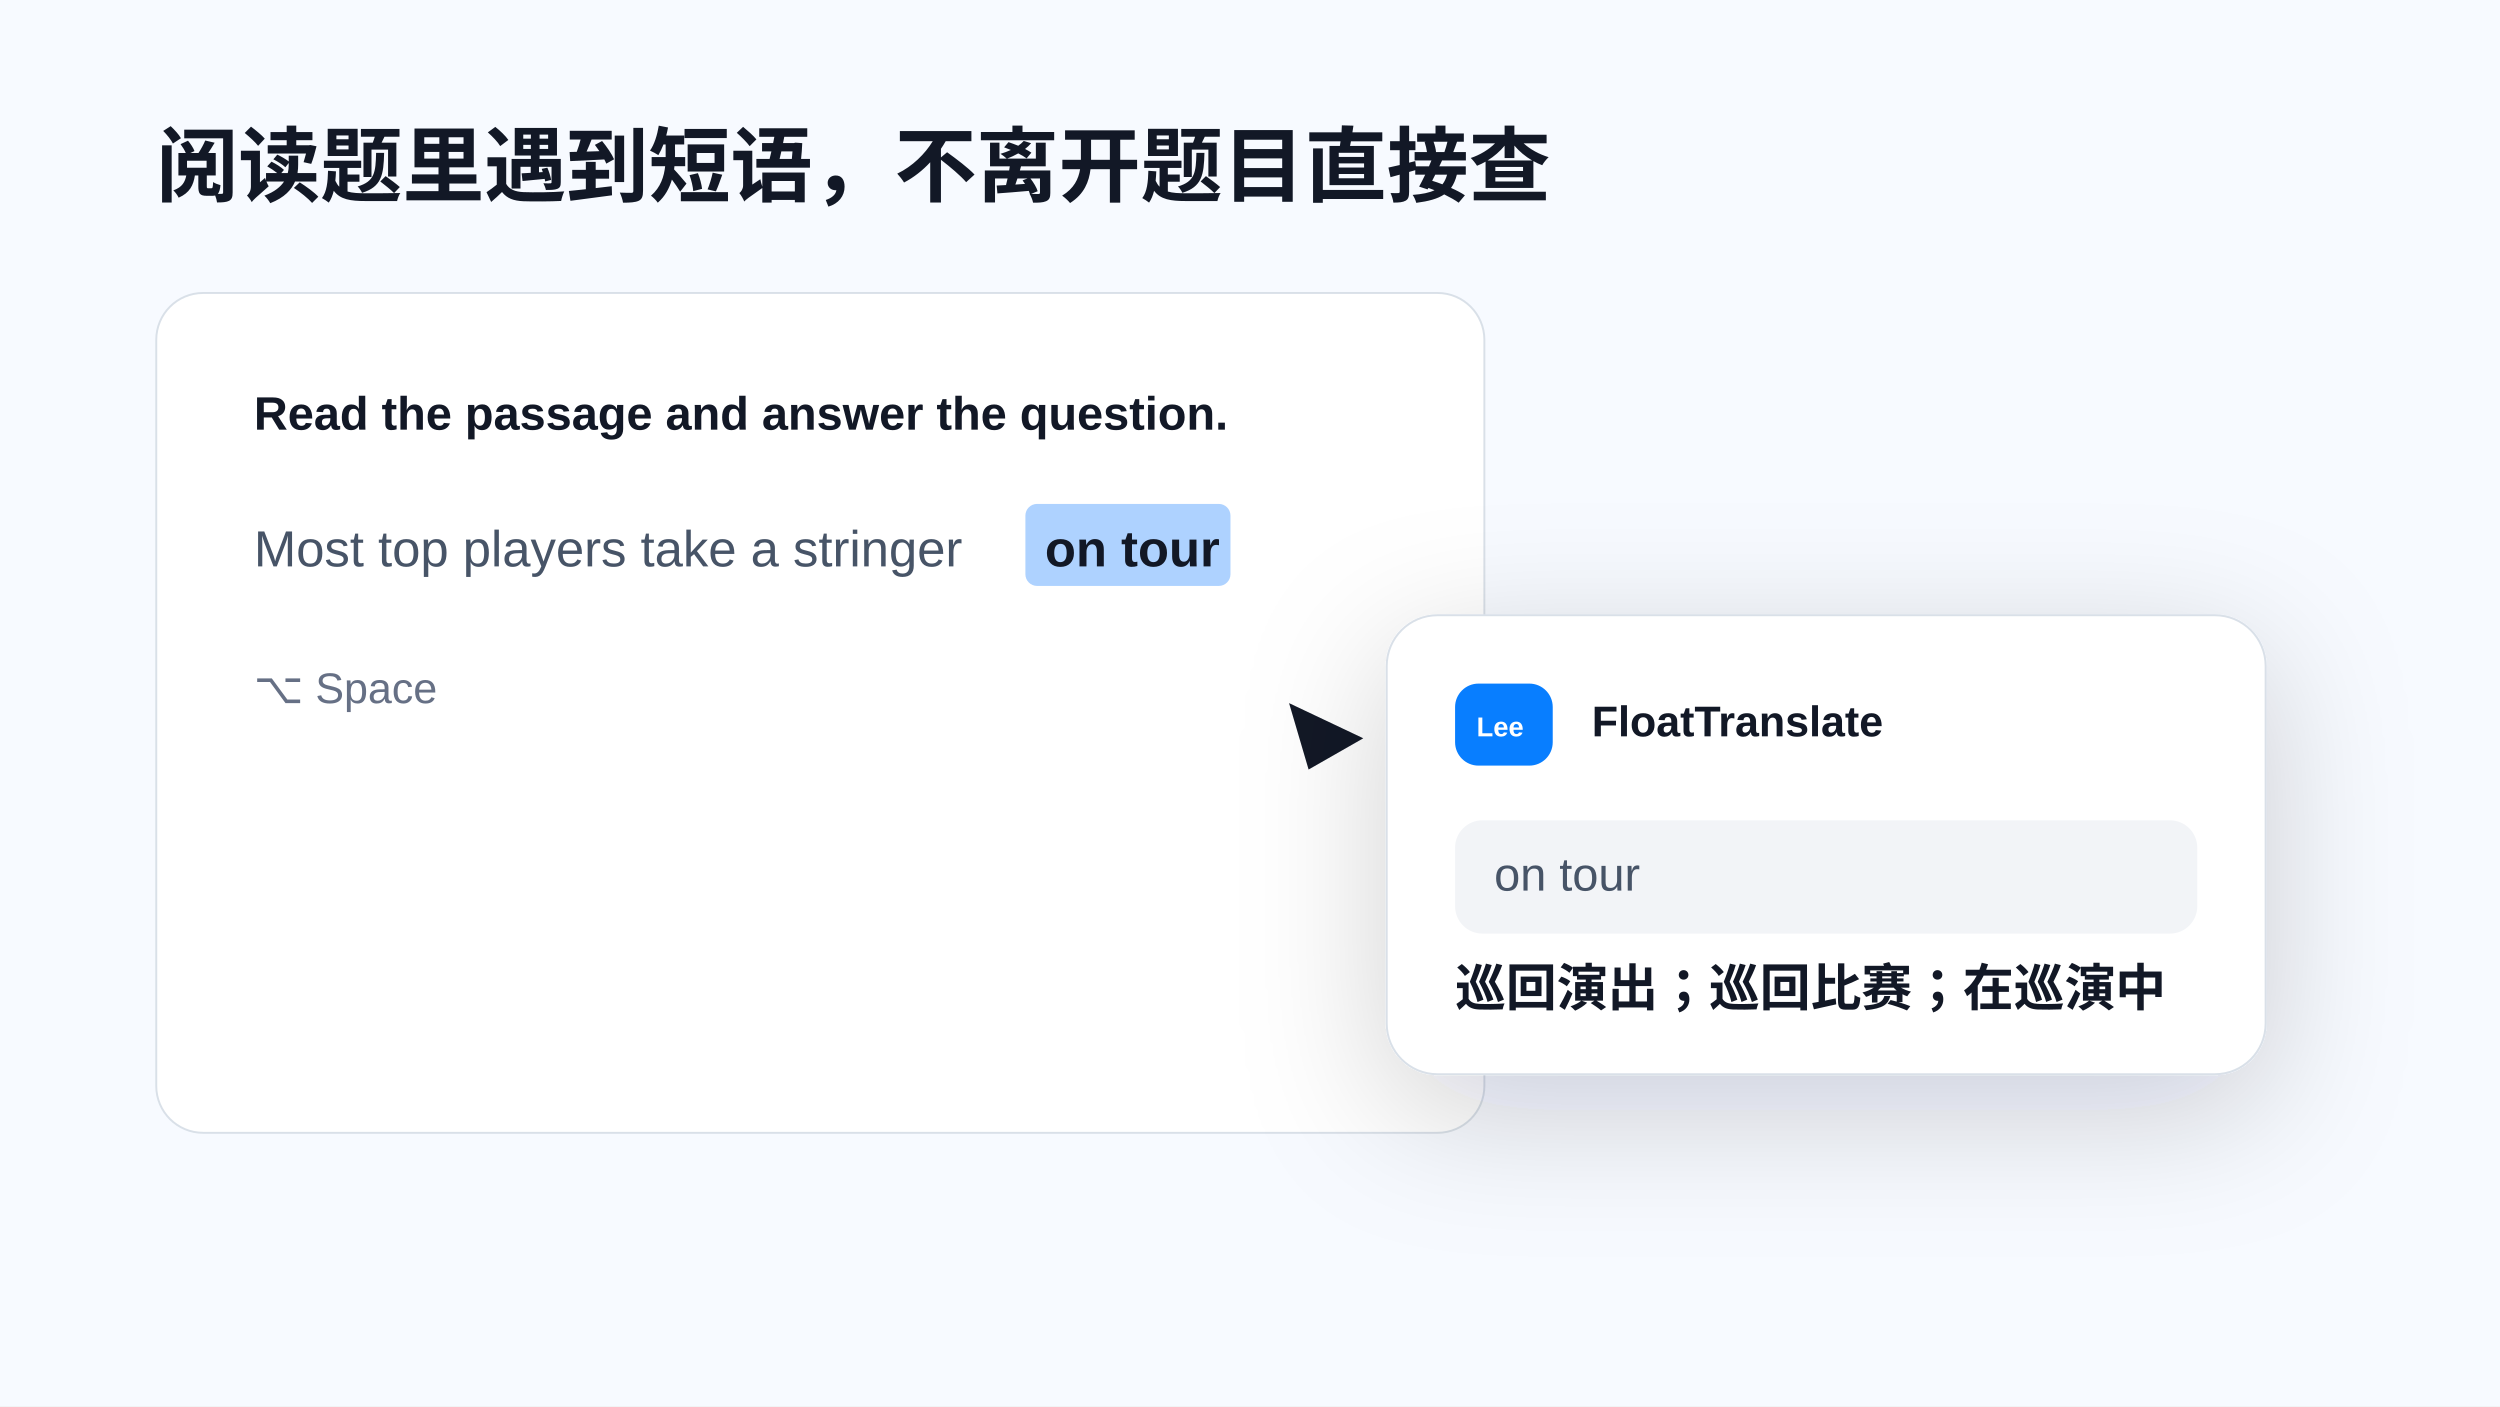
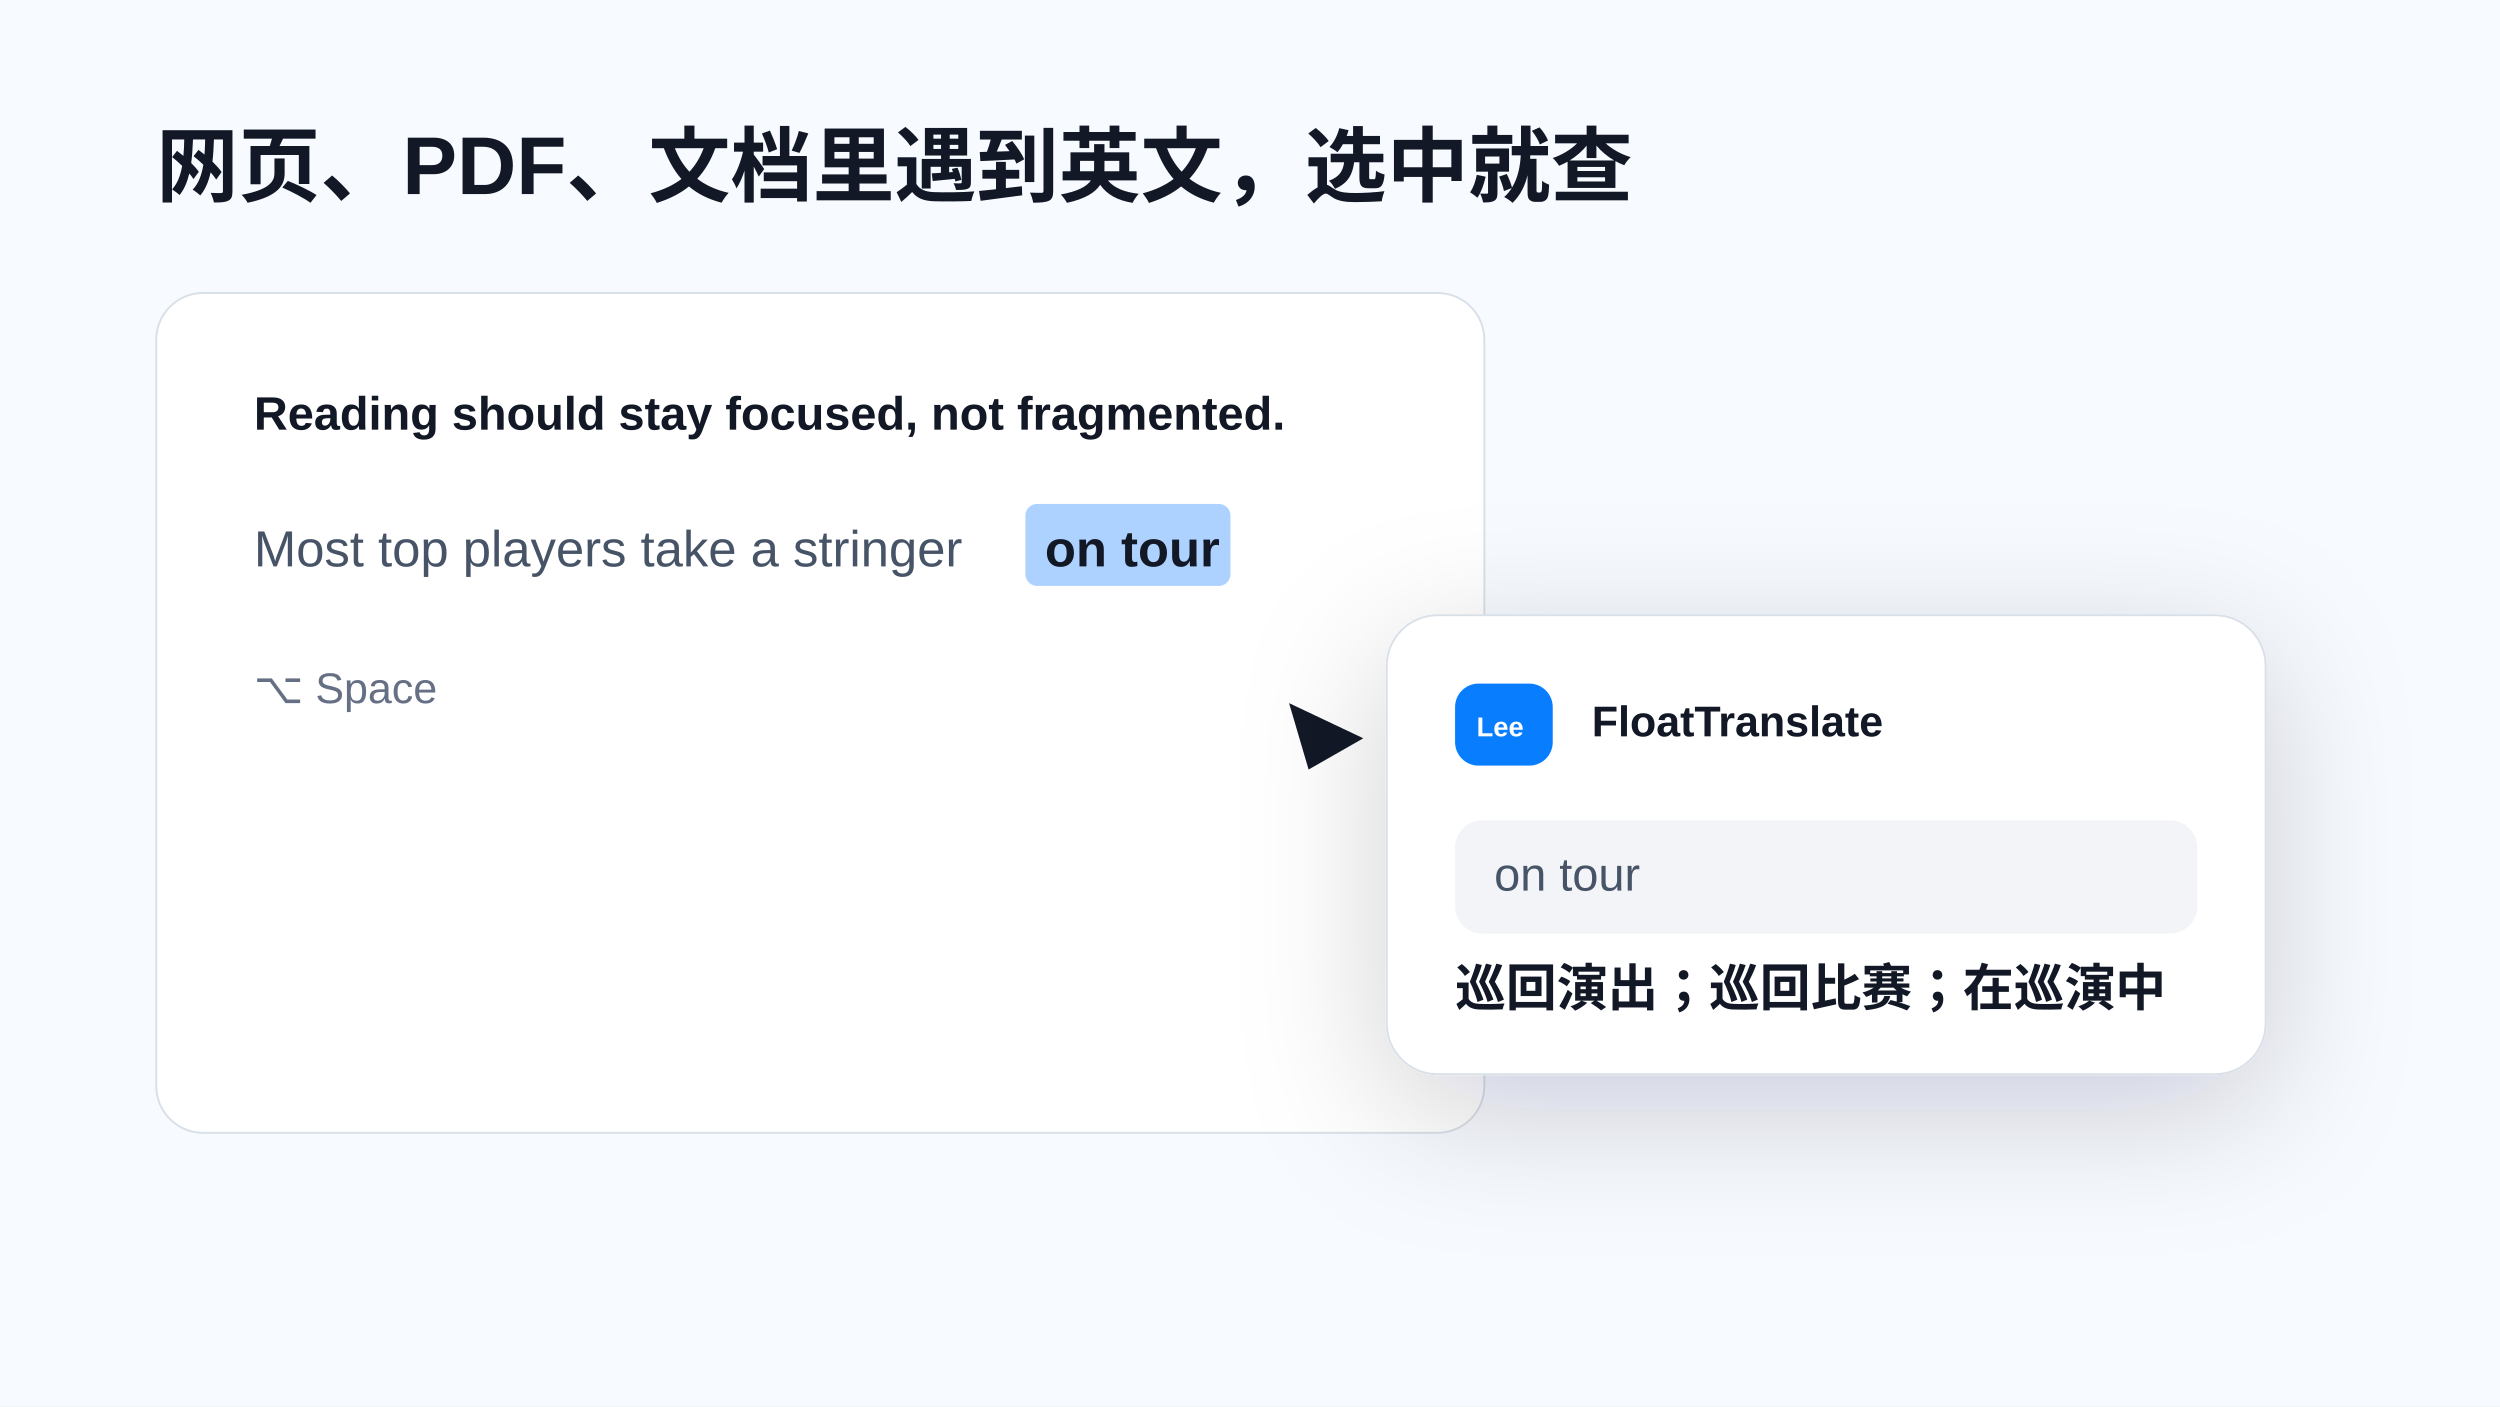
<svg xmlns="http://www.w3.org/2000/svg" width="1280" height="720" viewBox="0 0 1280 720">
  <rect width="1280" height="720" fill="#f7faff" />
-   <text x="80" y="100" font-family="Arial, sans-serif" font-size="42" font-weight="800" fill="#121826">阅读题里遇到短语，不离开题目直接查</text>
+   <text x="80" y="100" font-family="Arial, sans-serif" font-size="42" font-weight="800" fill="#121826">网页、PDF、文档里遇到英文，选中就查</text>
  <rect x="80" y="150" width="680" height="430" rx="24" fill="#fff" stroke="#d9e0e8" />
-   <text x="130" y="220" font-family="Arial, sans-serif" font-size="24" font-weight="700" fill="#121826">Read the passage and answer the question.</text>
+   <text x="130" y="220" font-family="Arial, sans-serif" font-size="24" font-weight="700" fill="#121826">Reading should stay focused, not fragmented.</text>
  <text x="130" y="290" font-family="Arial, sans-serif" font-size="26" fill="#475467">Most top players take a stringer</text>
  <rect x="525" y="258" width="105" height="42" rx="6" fill="#aed2ff" />
  <text x="535" y="290" font-family="Arial, sans-serif" font-size="26" font-weight="700" fill="#121826">on tour</text>
  <text x="130" y="360" font-family="Arial, sans-serif" font-size="22" fill="#667085">⌥ Space</text>
  <path d="M660 360 l38 18 l-28 16 z" fill="#121826" />
  <rect x="710" y="315" width="450" height="235" rx="26" fill="#fff" stroke="#d9e0e8" filter="drop-shadow(0 18px 36px rgba(18,24,38,.18))" />
  <rect x="745" y="350" width="50" height="42" rx="12" fill="#087eff" />
  <text x="756" y="377" font-family="Arial, sans-serif" font-size="14" font-weight="800" fill="#fff">Lee</text>
  <text x="815" y="377" font-family="Arial, sans-serif" font-size="22" font-weight="800" fill="#121826">FloatTranslate</text>
  <rect x="745" y="420" width="380" height="58" rx="14" fill="#f2f4f7" />
  <text x="765" y="456" font-family="Arial, sans-serif" font-size="24" fill="#475467">on tour</text>
  <text x="745" y="515" font-family="Arial, sans-serif" font-size="26" font-weight="800" fill="#121826">巡回演出；巡回比赛；在巡演中</text>
</svg>
